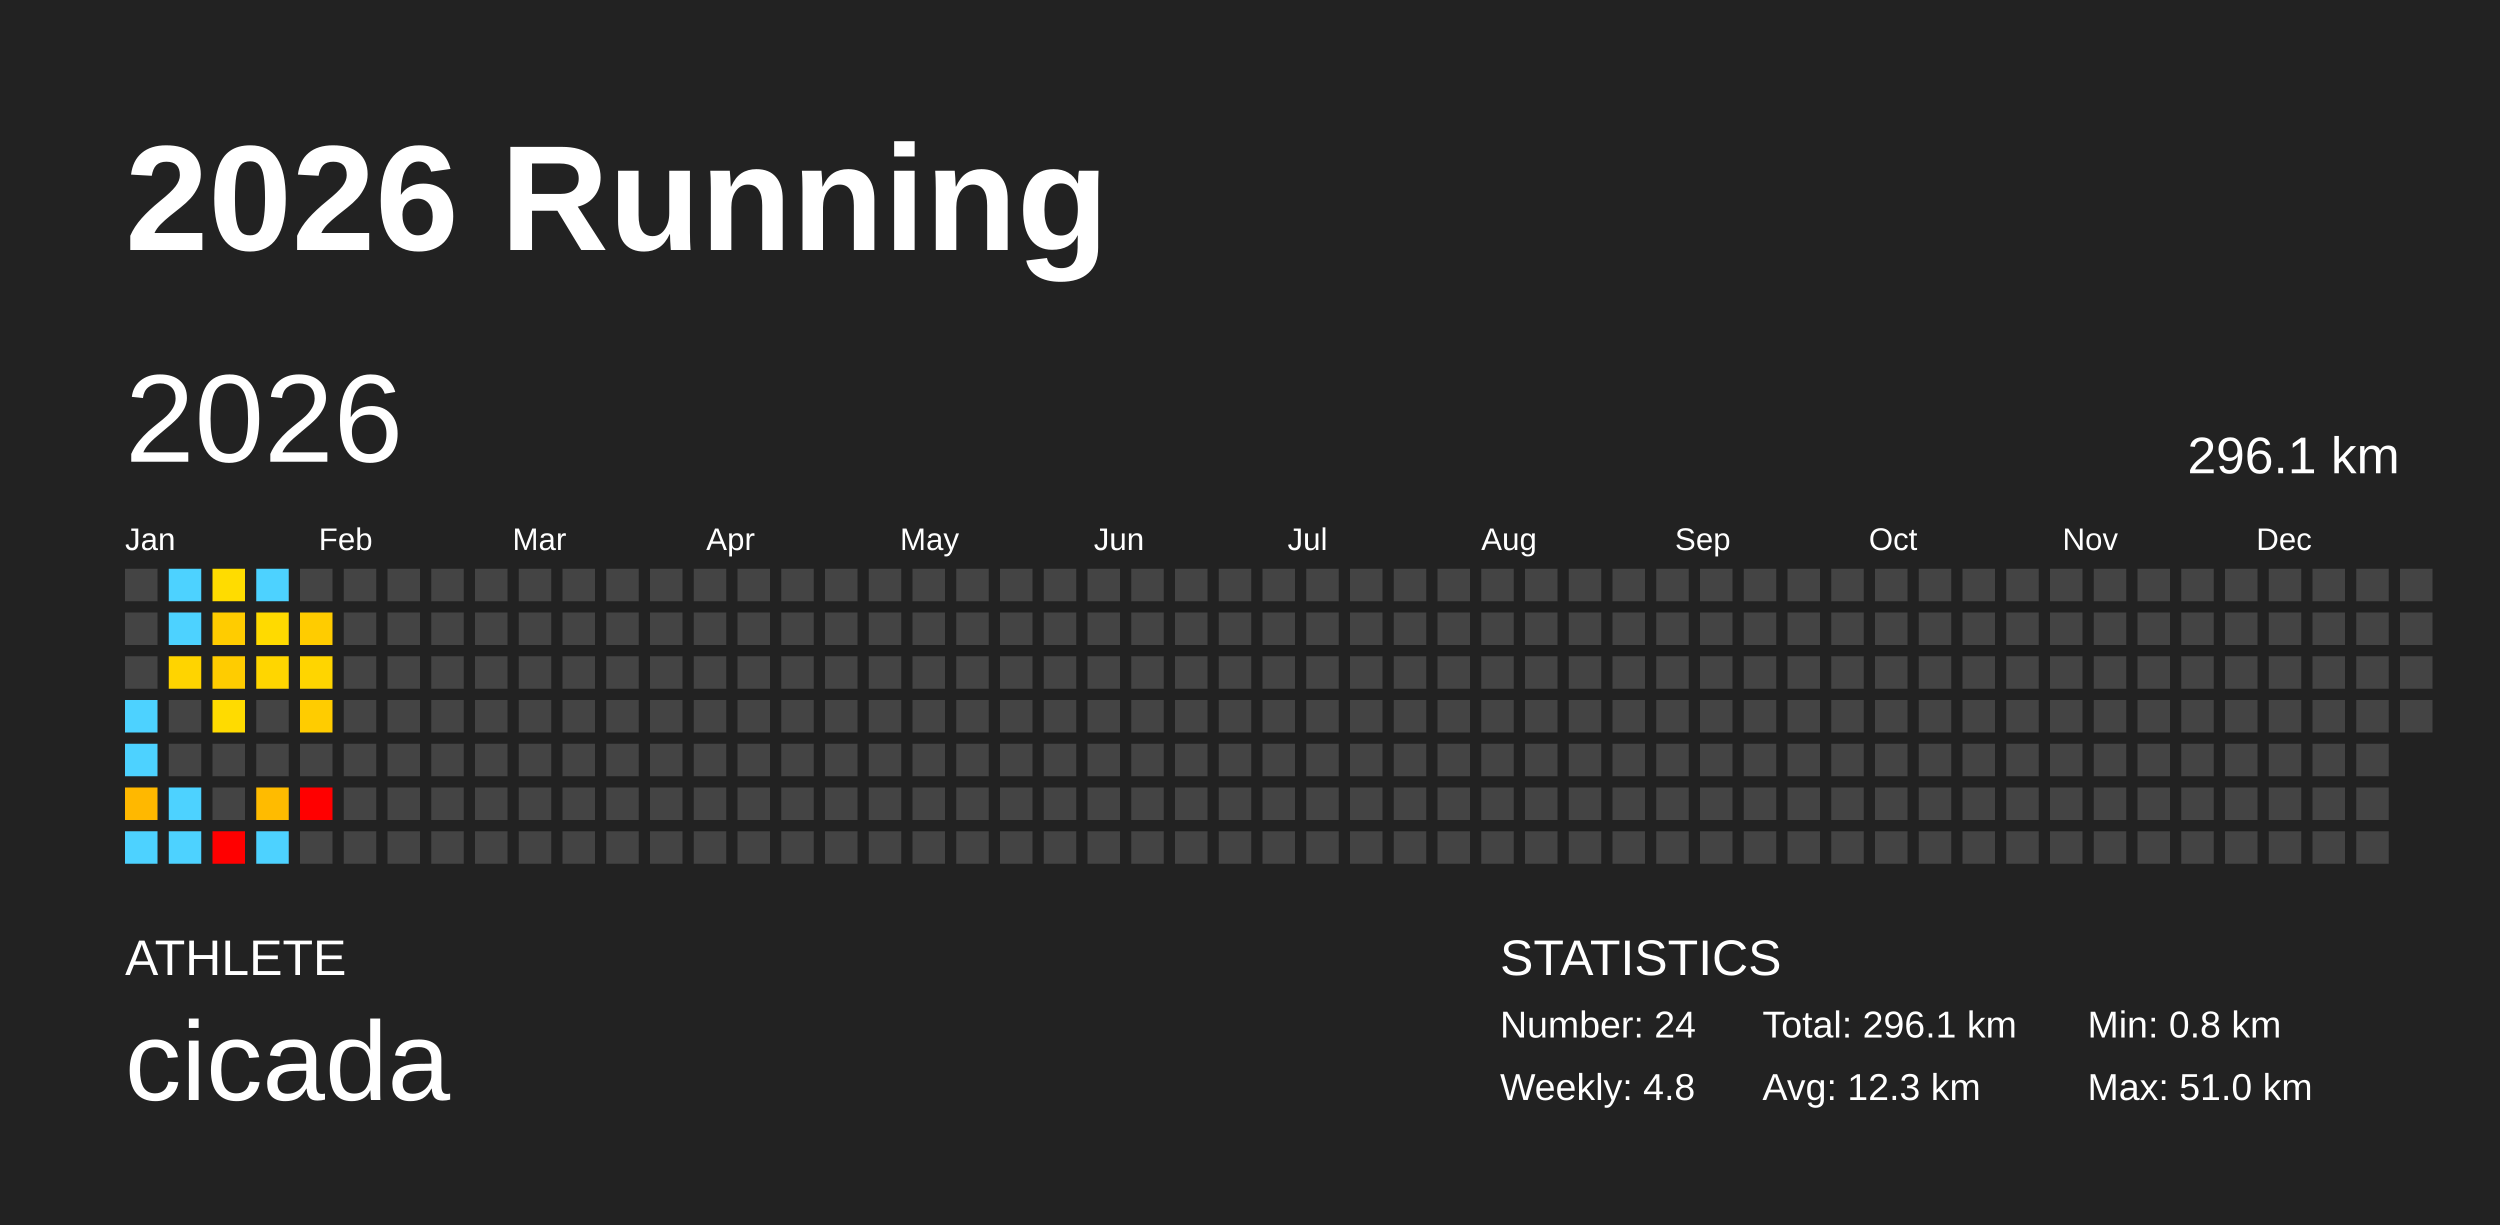
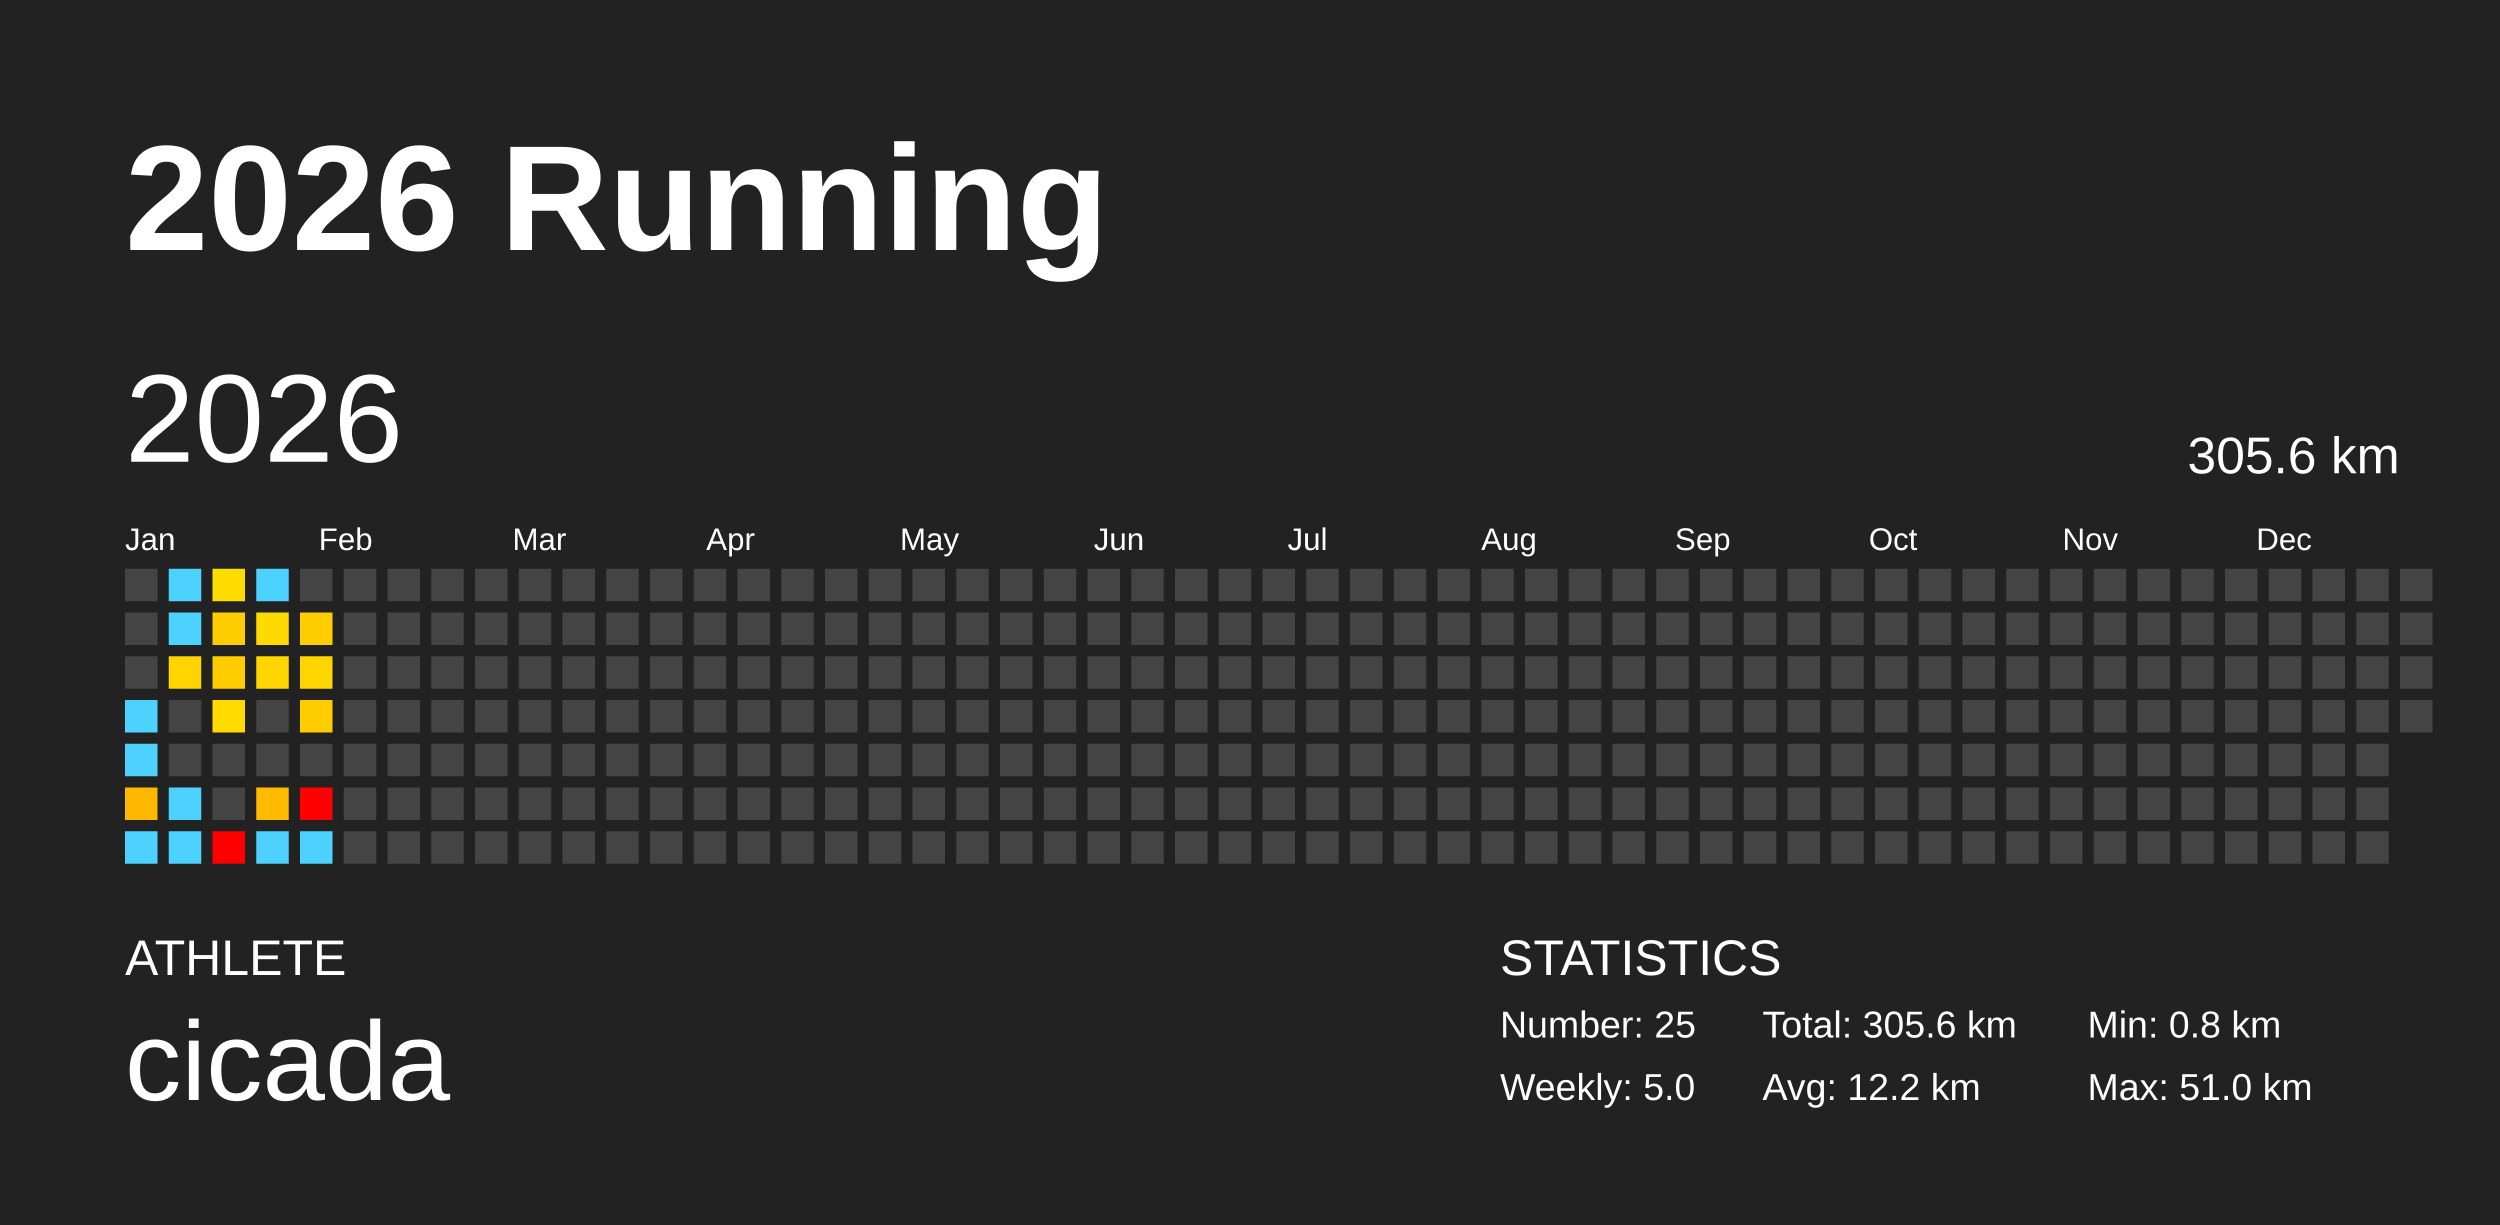
<svg xmlns="http://www.w3.org/2000/svg" baseProfile="full" height="98mm" version="1.1" viewBox="0,0,200,98" width="200mm">
  <defs />
  <rect fill="#222222" height="98" width="200" x="0" y="0" />
  <text fill="#FFFFFF" style="font-size:12px; font-family:Arial; font-weight:bold;" x="10" y="20">2026 Running</text>
  <text fill="#FFFFFF" style="font-size:4px; font-family:Arial" x="10" y="78">ATHLETE</text>
  <text fill="#FFFFFF" style="font-size:9px; font-family:Arial" x="10" y="88">cicada</text>
  <text fill="#FFFFFF" style="font-size:4px; font-family:Arial" x="120" y="78">STATISTICS</text>
-   <text fill="#FFFFFF" style="font-size:3px; font-family:Arial" x="120" y="83">Number: 24</text>
-   <text fill="#FFFFFF" style="font-size:3px; font-family:Arial" x="120" y="88">Weekly: 4.8</text>
-   <text fill="#FFFFFF" style="font-size:3px; font-family:Arial" x="141" y="83">Total: 296.1 km</text>
-   <text fill="#FFFFFF" style="font-size:3px; font-family:Arial" x="141" y="88">Avg: 12.3 km</text>
+   <text fill="#FFFFFF" style="font-size:3px; font-family:Arial" x="120" y="83">Number: 25</text>
+   <text fill="#FFFFFF" style="font-size:3px; font-family:Arial" x="120" y="88">Weekly: 5.0</text>
+   <text fill="#FFFFFF" style="font-size:3px; font-family:Arial" x="141" y="83">Total: 305.6 km</text>
+   <text fill="#FFFFFF" style="font-size:3px; font-family:Arial" x="141" y="88">Avg: 12.2 km</text>
  <text fill="#FFFFFF" style="font-size:3px; font-family:Arial" x="167" y="83">Min: 0.8 km</text>
  <text fill="#FFFFFF" style="font-size:3px; font-family:Arial" x="167" y="88">Max: 51.0 km</text>
  <text dominant-baseline="hanging" fill="#FFFFFF" style="font-size:10.0px; font-family:Arial;" x="10" y="30">2026</text>
-   <text dominant-baseline="hanging" fill="#FFFFFF" style="font-size:4.125px; font-family:Arial;" x="175" y="35">296.1 km</text>
+   <text dominant-baseline="hanging" fill="#FFFFFF" style="font-size:4.125px; font-family:Arial;" x="175" y="35">305.6 km</text>
  <text fill="#FFFFFF" style="font-size:2.5px; font-family:Arial" x="10.0" y="44">Jan</text>
  <text fill="#FFFFFF" style="font-size:2.5px; font-family:Arial" x="25.5" y="44">Feb</text>
  <text fill="#FFFFFF" style="font-size:2.5px; font-family:Arial" x="41.0" y="44">Mar</text>
  <text fill="#FFFFFF" style="font-size:2.5px; font-family:Arial" x="56.5" y="44">Apr</text>
  <text fill="#FFFFFF" style="font-size:2.5px; font-family:Arial" x="72.0" y="44">May</text>
  <text fill="#FFFFFF" style="font-size:2.5px; font-family:Arial" x="87.5" y="44">Jun</text>
  <text fill="#FFFFFF" style="font-size:2.5px; font-family:Arial" x="103.0" y="44">Jul</text>
  <text fill="#FFFFFF" style="font-size:2.5px; font-family:Arial" x="118.5" y="44">Aug</text>
  <text fill="#FFFFFF" style="font-size:2.5px; font-family:Arial" x="134.0" y="44">Sep</text>
  <text fill="#FFFFFF" style="font-size:2.5px; font-family:Arial" x="149.5" y="44">Oct</text>
  <text fill="#FFFFFF" style="font-size:2.5px; font-family:Arial" x="165.0" y="44">Nov</text>
  <text fill="#FFFFFF" style="font-size:2.5px; font-family:Arial" x="180.5" y="44">Dec</text>
  <rect fill="#444444" height="2.6" width="2.6" x="10.0" y="45.5" />
  <rect fill="#444444" height="2.6" width="2.6" x="10.0" y="49.0" />
  <rect fill="#444444" height="2.6" width="2.6" x="10.0" y="52.5" />
  <rect fill="#4dd2ff" height="2.6" width="2.6" x="10.0" y="56.0" />
  <rect fill="#4dd2ff" height="2.6" width="2.6" x="10.0" y="59.5" />
  <rect fill="#ffb800" height="2.6" width="2.6" x="10.0" y="63.0" />
  <rect fill="#4dd2ff" height="2.6" width="2.6" x="10.0" y="66.5" />
  <rect fill="#4dd2ff" height="2.6" width="2.6" x="13.5" y="45.5" />
  <rect fill="#4dd2ff" height="2.6" width="2.6" x="13.5" y="49.0" />
  <rect fill="#ffd400" height="2.6" width="2.6" x="13.5" y="52.5" />
  <rect fill="#444444" height="2.6" width="2.6" x="13.5" y="56.0" />
  <rect fill="#444444" height="2.6" width="2.6" x="13.5" y="59.5" />
  <rect fill="#4dd2ff" height="2.6" width="2.6" x="13.5" y="63.0" />
  <rect fill="#4dd2ff" height="2.6" width="2.6" x="13.5" y="66.5" />
  <rect fill="#ffdc00" height="2.6" width="2.6" x="17.0" y="45.5" />
  <rect fill="#ffcc00" height="2.6" width="2.6" x="17.0" y="49.0" />
  <rect fill="#ffcc00" height="2.6" width="2.6" x="17.0" y="52.5" />
  <rect fill="#ffdb00" height="2.6" width="2.6" x="17.0" y="56.0" />
  <rect fill="#444444" height="2.6" width="2.6" x="17.0" y="59.5" />
  <rect fill="#444444" height="2.6" width="2.6" x="17.0" y="63.0" />
  <rect fill="red" height="2.6" width="2.6" x="17.0" y="66.5" />
  <rect fill="#4dd2ff" height="2.6" width="2.6" x="20.5" y="45.5" />
  <rect fill="#ffda00" height="2.6" width="2.6" x="20.5" y="49.0" />
  <rect fill="#ffd600" height="2.6" width="2.6" x="20.5" y="52.5" />
  <rect fill="#444444" height="2.6" width="2.6" x="20.5" y="56.0" />
  <rect fill="#444444" height="2.6" width="2.6" x="20.5" y="59.5" />
  <rect fill="#ffbb00" height="2.6" width="2.6" x="20.5" y="63.0" />
  <rect fill="#4dd2ff" height="2.6" width="2.6" x="20.5" y="66.5" />
  <rect fill="#444444" height="2.6" width="2.6" x="24.0" y="45.5" />
  <rect fill="#ffcc00" height="2.6" width="2.6" x="24.0" y="49.0" />
  <rect fill="#ffd500" height="2.6" width="2.6" x="24.0" y="52.5" />
  <rect fill="#ffcc00" height="2.6" width="2.6" x="24.0" y="56.0" />
  <rect fill="#444444" height="2.6" width="2.6" x="24.0" y="59.5" />
  <rect fill="red" height="2.6" width="2.6" x="24.0" y="63.0" />
-   <rect fill="#444444" height="2.6" width="2.6" x="24.0" y="66.5" />
+   <rect fill="#4dd2ff" height="2.6" width="2.6" x="24.0" y="66.5" />
  <rect fill="#444444" height="2.6" width="2.6" x="27.5" y="45.5" />
  <rect fill="#444444" height="2.6" width="2.6" x="27.5" y="49.0" />
  <rect fill="#444444" height="2.6" width="2.6" x="27.5" y="52.5" />
  <rect fill="#444444" height="2.6" width="2.6" x="27.5" y="56.0" />
  <rect fill="#444444" height="2.6" width="2.6" x="27.5" y="59.5" />
  <rect fill="#444444" height="2.6" width="2.6" x="27.5" y="63.0" />
  <rect fill="#444444" height="2.6" width="2.6" x="27.5" y="66.5" />
  <rect fill="#444444" height="2.6" width="2.6" x="31.0" y="45.5" />
  <rect fill="#444444" height="2.6" width="2.6" x="31.0" y="49.0" />
  <rect fill="#444444" height="2.6" width="2.6" x="31.0" y="52.5" />
  <rect fill="#444444" height="2.6" width="2.6" x="31.0" y="56.0" />
  <rect fill="#444444" height="2.6" width="2.6" x="31.0" y="59.5" />
  <rect fill="#444444" height="2.6" width="2.6" x="31.0" y="63.0" />
  <rect fill="#444444" height="2.6" width="2.6" x="31.0" y="66.5" />
  <rect fill="#444444" height="2.6" width="2.6" x="34.5" y="45.5" />
  <rect fill="#444444" height="2.6" width="2.6" x="34.5" y="49.0" />
  <rect fill="#444444" height="2.6" width="2.6" x="34.5" y="52.5" />
  <rect fill="#444444" height="2.6" width="2.6" x="34.5" y="56.0" />
  <rect fill="#444444" height="2.6" width="2.6" x="34.5" y="59.5" />
  <rect fill="#444444" height="2.6" width="2.6" x="34.5" y="63.0" />
  <rect fill="#444444" height="2.6" width="2.6" x="34.5" y="66.5" />
  <rect fill="#444444" height="2.6" width="2.6" x="38.0" y="45.5" />
  <rect fill="#444444" height="2.6" width="2.6" x="38.0" y="49.0" />
  <rect fill="#444444" height="2.6" width="2.6" x="38.0" y="52.5" />
  <rect fill="#444444" height="2.6" width="2.6" x="38.0" y="56.0" />
  <rect fill="#444444" height="2.6" width="2.6" x="38.0" y="59.5" />
  <rect fill="#444444" height="2.6" width="2.6" x="38.0" y="63.0" />
  <rect fill="#444444" height="2.6" width="2.6" x="38.0" y="66.5" />
  <rect fill="#444444" height="2.6" width="2.6" x="41.5" y="45.5" />
  <rect fill="#444444" height="2.6" width="2.6" x="41.5" y="49.0" />
  <rect fill="#444444" height="2.6" width="2.6" x="41.5" y="52.5" />
  <rect fill="#444444" height="2.6" width="2.6" x="41.5" y="56.0" />
  <rect fill="#444444" height="2.6" width="2.6" x="41.5" y="59.5" />
  <rect fill="#444444" height="2.6" width="2.6" x="41.5" y="63.0" />
  <rect fill="#444444" height="2.6" width="2.6" x="41.5" y="66.5" />
  <rect fill="#444444" height="2.6" width="2.6" x="45.0" y="45.5" />
  <rect fill="#444444" height="2.6" width="2.6" x="45.0" y="49.0" />
  <rect fill="#444444" height="2.6" width="2.6" x="45.0" y="52.5" />
  <rect fill="#444444" height="2.6" width="2.6" x="45.0" y="56.0" />
  <rect fill="#444444" height="2.6" width="2.6" x="45.0" y="59.5" />
  <rect fill="#444444" height="2.6" width="2.6" x="45.0" y="63.0" />
  <rect fill="#444444" height="2.6" width="2.6" x="45.0" y="66.5" />
  <rect fill="#444444" height="2.6" width="2.6" x="48.5" y="45.5" />
  <rect fill="#444444" height="2.6" width="2.6" x="48.5" y="49.0" />
  <rect fill="#444444" height="2.6" width="2.6" x="48.5" y="52.5" />
  <rect fill="#444444" height="2.6" width="2.6" x="48.5" y="56.0" />
  <rect fill="#444444" height="2.6" width="2.6" x="48.5" y="59.5" />
  <rect fill="#444444" height="2.6" width="2.6" x="48.5" y="63.0" />
  <rect fill="#444444" height="2.6" width="2.6" x="48.5" y="66.5" />
  <rect fill="#444444" height="2.6" width="2.6" x="52.0" y="45.5" />
  <rect fill="#444444" height="2.6" width="2.6" x="52.0" y="49.0" />
  <rect fill="#444444" height="2.6" width="2.6" x="52.0" y="52.5" />
  <rect fill="#444444" height="2.6" width="2.6" x="52.0" y="56.0" />
  <rect fill="#444444" height="2.6" width="2.6" x="52.0" y="59.5" />
  <rect fill="#444444" height="2.6" width="2.6" x="52.0" y="63.0" />
  <rect fill="#444444" height="2.6" width="2.6" x="52.0" y="66.5" />
  <rect fill="#444444" height="2.6" width="2.6" x="55.5" y="45.5" />
  <rect fill="#444444" height="2.6" width="2.6" x="55.5" y="49.0" />
  <rect fill="#444444" height="2.6" width="2.6" x="55.5" y="52.5" />
  <rect fill="#444444" height="2.6" width="2.6" x="55.5" y="56.0" />
  <rect fill="#444444" height="2.6" width="2.6" x="55.5" y="59.5" />
  <rect fill="#444444" height="2.6" width="2.6" x="55.5" y="63.0" />
  <rect fill="#444444" height="2.6" width="2.6" x="55.5" y="66.5" />
  <rect fill="#444444" height="2.6" width="2.6" x="59.0" y="45.5" />
  <rect fill="#444444" height="2.6" width="2.6" x="59.0" y="49.0" />
  <rect fill="#444444" height="2.6" width="2.6" x="59.0" y="52.5" />
  <rect fill="#444444" height="2.6" width="2.6" x="59.0" y="56.0" />
  <rect fill="#444444" height="2.6" width="2.6" x="59.0" y="59.5" />
  <rect fill="#444444" height="2.6" width="2.6" x="59.0" y="63.0" />
  <rect fill="#444444" height="2.6" width="2.6" x="59.0" y="66.5" />
  <rect fill="#444444" height="2.6" width="2.6" x="62.5" y="45.5" />
  <rect fill="#444444" height="2.6" width="2.6" x="62.5" y="49.0" />
  <rect fill="#444444" height="2.6" width="2.6" x="62.5" y="52.5" />
  <rect fill="#444444" height="2.6" width="2.6" x="62.5" y="56.0" />
  <rect fill="#444444" height="2.6" width="2.6" x="62.5" y="59.5" />
  <rect fill="#444444" height="2.6" width="2.6" x="62.5" y="63.0" />
  <rect fill="#444444" height="2.6" width="2.6" x="62.5" y="66.5" />
  <rect fill="#444444" height="2.6" width="2.6" x="66.0" y="45.5" />
  <rect fill="#444444" height="2.6" width="2.6" x="66.0" y="49.0" />
  <rect fill="#444444" height="2.6" width="2.6" x="66.0" y="52.5" />
  <rect fill="#444444" height="2.6" width="2.6" x="66.0" y="56.0" />
  <rect fill="#444444" height="2.6" width="2.6" x="66.0" y="59.5" />
  <rect fill="#444444" height="2.6" width="2.6" x="66.0" y="63.0" />
  <rect fill="#444444" height="2.6" width="2.6" x="66.0" y="66.5" />
  <rect fill="#444444" height="2.6" width="2.6" x="69.5" y="45.5" />
  <rect fill="#444444" height="2.6" width="2.6" x="69.5" y="49.0" />
  <rect fill="#444444" height="2.6" width="2.6" x="69.5" y="52.5" />
  <rect fill="#444444" height="2.6" width="2.6" x="69.5" y="56.0" />
  <rect fill="#444444" height="2.6" width="2.6" x="69.5" y="59.5" />
  <rect fill="#444444" height="2.6" width="2.6" x="69.5" y="63.0" />
  <rect fill="#444444" height="2.6" width="2.6" x="69.5" y="66.5" />
  <rect fill="#444444" height="2.6" width="2.6" x="73.0" y="45.5" />
  <rect fill="#444444" height="2.6" width="2.6" x="73.0" y="49.0" />
  <rect fill="#444444" height="2.6" width="2.6" x="73.0" y="52.5" />
  <rect fill="#444444" height="2.6" width="2.6" x="73.0" y="56.0" />
  <rect fill="#444444" height="2.6" width="2.6" x="73.0" y="59.5" />
  <rect fill="#444444" height="2.6" width="2.6" x="73.0" y="63.0" />
  <rect fill="#444444" height="2.6" width="2.6" x="73.0" y="66.5" />
  <rect fill="#444444" height="2.6" width="2.6" x="76.5" y="45.5" />
  <rect fill="#444444" height="2.6" width="2.6" x="76.5" y="49.0" />
  <rect fill="#444444" height="2.6" width="2.6" x="76.5" y="52.5" />
  <rect fill="#444444" height="2.6" width="2.6" x="76.5" y="56.0" />
  <rect fill="#444444" height="2.6" width="2.6" x="76.5" y="59.5" />
  <rect fill="#444444" height="2.6" width="2.6" x="76.5" y="63.0" />
  <rect fill="#444444" height="2.6" width="2.6" x="76.5" y="66.5" />
  <rect fill="#444444" height="2.6" width="2.6" x="80.0" y="45.5" />
  <rect fill="#444444" height="2.6" width="2.6" x="80.0" y="49.0" />
  <rect fill="#444444" height="2.6" width="2.6" x="80.0" y="52.5" />
  <rect fill="#444444" height="2.6" width="2.6" x="80.0" y="56.0" />
  <rect fill="#444444" height="2.6" width="2.6" x="80.0" y="59.5" />
  <rect fill="#444444" height="2.6" width="2.6" x="80.0" y="63.0" />
  <rect fill="#444444" height="2.6" width="2.6" x="80.0" y="66.5" />
  <rect fill="#444444" height="2.6" width="2.6" x="83.5" y="45.5" />
  <rect fill="#444444" height="2.6" width="2.6" x="83.5" y="49.0" />
  <rect fill="#444444" height="2.6" width="2.6" x="83.5" y="52.5" />
  <rect fill="#444444" height="2.6" width="2.6" x="83.5" y="56.0" />
  <rect fill="#444444" height="2.6" width="2.6" x="83.5" y="59.5" />
  <rect fill="#444444" height="2.6" width="2.6" x="83.5" y="63.0" />
  <rect fill="#444444" height="2.6" width="2.6" x="83.5" y="66.5" />
  <rect fill="#444444" height="2.6" width="2.6" x="87.0" y="45.5" />
  <rect fill="#444444" height="2.6" width="2.6" x="87.0" y="49.0" />
  <rect fill="#444444" height="2.6" width="2.6" x="87.0" y="52.5" />
  <rect fill="#444444" height="2.6" width="2.6" x="87.0" y="56.0" />
  <rect fill="#444444" height="2.6" width="2.6" x="87.0" y="59.5" />
  <rect fill="#444444" height="2.6" width="2.6" x="87.0" y="63.0" />
  <rect fill="#444444" height="2.6" width="2.6" x="87.0" y="66.5" />
  <rect fill="#444444" height="2.6" width="2.6" x="90.5" y="45.5" />
  <rect fill="#444444" height="2.6" width="2.6" x="90.5" y="49.0" />
  <rect fill="#444444" height="2.6" width="2.6" x="90.5" y="52.5" />
  <rect fill="#444444" height="2.6" width="2.6" x="90.5" y="56.0" />
  <rect fill="#444444" height="2.6" width="2.6" x="90.5" y="59.5" />
  <rect fill="#444444" height="2.6" width="2.6" x="90.5" y="63.0" />
  <rect fill="#444444" height="2.6" width="2.6" x="90.5" y="66.5" />
  <rect fill="#444444" height="2.6" width="2.6" x="94.0" y="45.5" />
  <rect fill="#444444" height="2.6" width="2.6" x="94.0" y="49.0" />
  <rect fill="#444444" height="2.6" width="2.6" x="94.0" y="52.5" />
  <rect fill="#444444" height="2.6" width="2.6" x="94.0" y="56.0" />
  <rect fill="#444444" height="2.6" width="2.6" x="94.0" y="59.5" />
  <rect fill="#444444" height="2.6" width="2.6" x="94.0" y="63.0" />
  <rect fill="#444444" height="2.6" width="2.6" x="94.0" y="66.5" />
  <rect fill="#444444" height="2.6" width="2.6" x="97.5" y="45.5" />
  <rect fill="#444444" height="2.6" width="2.6" x="97.5" y="49.0" />
  <rect fill="#444444" height="2.6" width="2.6" x="97.5" y="52.5" />
  <rect fill="#444444" height="2.6" width="2.6" x="97.5" y="56.0" />
  <rect fill="#444444" height="2.6" width="2.6" x="97.5" y="59.5" />
  <rect fill="#444444" height="2.6" width="2.6" x="97.5" y="63.0" />
  <rect fill="#444444" height="2.6" width="2.6" x="97.5" y="66.5" />
  <rect fill="#444444" height="2.6" width="2.6" x="101.0" y="45.5" />
  <rect fill="#444444" height="2.6" width="2.6" x="101.0" y="49.0" />
  <rect fill="#444444" height="2.6" width="2.6" x="101.0" y="52.5" />
  <rect fill="#444444" height="2.6" width="2.6" x="101.0" y="56.0" />
  <rect fill="#444444" height="2.6" width="2.6" x="101.0" y="59.5" />
  <rect fill="#444444" height="2.6" width="2.6" x="101.0" y="63.0" />
  <rect fill="#444444" height="2.6" width="2.6" x="101.0" y="66.5" />
  <rect fill="#444444" height="2.6" width="2.6" x="104.5" y="45.5" />
  <rect fill="#444444" height="2.6" width="2.6" x="104.5" y="49.0" />
  <rect fill="#444444" height="2.6" width="2.6" x="104.5" y="52.5" />
  <rect fill="#444444" height="2.6" width="2.6" x="104.5" y="56.0" />
  <rect fill="#444444" height="2.6" width="2.6" x="104.5" y="59.5" />
  <rect fill="#444444" height="2.6" width="2.6" x="104.5" y="63.0" />
  <rect fill="#444444" height="2.6" width="2.6" x="104.5" y="66.5" />
  <rect fill="#444444" height="2.6" width="2.6" x="108.0" y="45.5" />
  <rect fill="#444444" height="2.6" width="2.6" x="108.0" y="49.0" />
  <rect fill="#444444" height="2.6" width="2.6" x="108.0" y="52.5" />
  <rect fill="#444444" height="2.6" width="2.6" x="108.0" y="56.0" />
  <rect fill="#444444" height="2.6" width="2.6" x="108.0" y="59.5" />
  <rect fill="#444444" height="2.6" width="2.6" x="108.0" y="63.0" />
  <rect fill="#444444" height="2.6" width="2.6" x="108.0" y="66.5" />
  <rect fill="#444444" height="2.6" width="2.6" x="111.5" y="45.5" />
  <rect fill="#444444" height="2.6" width="2.6" x="111.5" y="49.0" />
  <rect fill="#444444" height="2.6" width="2.6" x="111.5" y="52.5" />
  <rect fill="#444444" height="2.6" width="2.6" x="111.5" y="56.0" />
  <rect fill="#444444" height="2.6" width="2.6" x="111.5" y="59.5" />
  <rect fill="#444444" height="2.6" width="2.6" x="111.5" y="63.0" />
  <rect fill="#444444" height="2.6" width="2.6" x="111.5" y="66.5" />
  <rect fill="#444444" height="2.6" width="2.6" x="115.0" y="45.5" />
  <rect fill="#444444" height="2.6" width="2.6" x="115.0" y="49.0" />
  <rect fill="#444444" height="2.6" width="2.6" x="115.0" y="52.5" />
  <rect fill="#444444" height="2.6" width="2.6" x="115.0" y="56.0" />
  <rect fill="#444444" height="2.6" width="2.6" x="115.0" y="59.5" />
  <rect fill="#444444" height="2.6" width="2.6" x="115.0" y="63.0" />
  <rect fill="#444444" height="2.6" width="2.6" x="115.0" y="66.5" />
  <rect fill="#444444" height="2.6" width="2.6" x="118.5" y="45.5" />
  <rect fill="#444444" height="2.6" width="2.6" x="118.5" y="49.0" />
  <rect fill="#444444" height="2.6" width="2.6" x="118.5" y="52.5" />
  <rect fill="#444444" height="2.6" width="2.6" x="118.5" y="56.0" />
  <rect fill="#444444" height="2.6" width="2.6" x="118.5" y="59.5" />
  <rect fill="#444444" height="2.6" width="2.6" x="118.5" y="63.0" />
  <rect fill="#444444" height="2.6" width="2.6" x="118.5" y="66.5" />
  <rect fill="#444444" height="2.6" width="2.6" x="122.0" y="45.5" />
  <rect fill="#444444" height="2.6" width="2.6" x="122.0" y="49.0" />
  <rect fill="#444444" height="2.6" width="2.6" x="122.0" y="52.5" />
  <rect fill="#444444" height="2.6" width="2.6" x="122.0" y="56.0" />
  <rect fill="#444444" height="2.6" width="2.6" x="122.0" y="59.5" />
  <rect fill="#444444" height="2.6" width="2.6" x="122.0" y="63.0" />
  <rect fill="#444444" height="2.6" width="2.6" x="122.0" y="66.5" />
  <rect fill="#444444" height="2.6" width="2.6" x="125.5" y="45.5" />
  <rect fill="#444444" height="2.6" width="2.6" x="125.5" y="49.0" />
  <rect fill="#444444" height="2.6" width="2.6" x="125.5" y="52.5" />
  <rect fill="#444444" height="2.6" width="2.6" x="125.5" y="56.0" />
  <rect fill="#444444" height="2.6" width="2.6" x="125.5" y="59.5" />
  <rect fill="#444444" height="2.6" width="2.6" x="125.5" y="63.0" />
  <rect fill="#444444" height="2.6" width="2.6" x="125.5" y="66.5" />
  <rect fill="#444444" height="2.6" width="2.6" x="129.0" y="45.5" />
  <rect fill="#444444" height="2.6" width="2.6" x="129.0" y="49.0" />
  <rect fill="#444444" height="2.6" width="2.6" x="129.0" y="52.5" />
  <rect fill="#444444" height="2.6" width="2.6" x="129.0" y="56.0" />
  <rect fill="#444444" height="2.6" width="2.6" x="129.0" y="59.5" />
  <rect fill="#444444" height="2.6" width="2.6" x="129.0" y="63.0" />
  <rect fill="#444444" height="2.6" width="2.6" x="129.0" y="66.5" />
  <rect fill="#444444" height="2.6" width="2.6" x="132.5" y="45.5" />
  <rect fill="#444444" height="2.6" width="2.6" x="132.5" y="49.0" />
  <rect fill="#444444" height="2.6" width="2.6" x="132.5" y="52.5" />
  <rect fill="#444444" height="2.6" width="2.6" x="132.5" y="56.0" />
  <rect fill="#444444" height="2.6" width="2.6" x="132.5" y="59.5" />
  <rect fill="#444444" height="2.6" width="2.6" x="132.5" y="63.0" />
  <rect fill="#444444" height="2.6" width="2.6" x="132.5" y="66.5" />
  <rect fill="#444444" height="2.6" width="2.6" x="136.0" y="45.5" />
  <rect fill="#444444" height="2.6" width="2.6" x="136.0" y="49.0" />
  <rect fill="#444444" height="2.6" width="2.6" x="136.0" y="52.5" />
  <rect fill="#444444" height="2.6" width="2.6" x="136.0" y="56.0" />
  <rect fill="#444444" height="2.6" width="2.6" x="136.0" y="59.5" />
  <rect fill="#444444" height="2.6" width="2.6" x="136.0" y="63.0" />
  <rect fill="#444444" height="2.6" width="2.6" x="136.0" y="66.5" />
  <rect fill="#444444" height="2.6" width="2.6" x="139.5" y="45.5" />
  <rect fill="#444444" height="2.6" width="2.6" x="139.5" y="49.0" />
  <rect fill="#444444" height="2.6" width="2.6" x="139.5" y="52.5" />
  <rect fill="#444444" height="2.6" width="2.6" x="139.5" y="56.0" />
  <rect fill="#444444" height="2.6" width="2.6" x="139.5" y="59.5" />
  <rect fill="#444444" height="2.6" width="2.6" x="139.5" y="63.0" />
  <rect fill="#444444" height="2.6" width="2.6" x="139.5" y="66.5" />
  <rect fill="#444444" height="2.6" width="2.6" x="143.0" y="45.5" />
  <rect fill="#444444" height="2.6" width="2.6" x="143.0" y="49.0" />
  <rect fill="#444444" height="2.6" width="2.6" x="143.0" y="52.5" />
  <rect fill="#444444" height="2.6" width="2.6" x="143.0" y="56.0" />
  <rect fill="#444444" height="2.6" width="2.6" x="143.0" y="59.5" />
  <rect fill="#444444" height="2.6" width="2.6" x="143.0" y="63.0" />
  <rect fill="#444444" height="2.6" width="2.6" x="143.0" y="66.5" />
  <rect fill="#444444" height="2.6" width="2.6" x="146.5" y="45.5" />
  <rect fill="#444444" height="2.6" width="2.6" x="146.5" y="49.0" />
  <rect fill="#444444" height="2.6" width="2.6" x="146.5" y="52.5" />
  <rect fill="#444444" height="2.6" width="2.6" x="146.5" y="56.0" />
  <rect fill="#444444" height="2.6" width="2.6" x="146.5" y="59.5" />
  <rect fill="#444444" height="2.6" width="2.6" x="146.5" y="63.0" />
  <rect fill="#444444" height="2.6" width="2.6" x="146.5" y="66.5" />
  <rect fill="#444444" height="2.6" width="2.6" x="150.0" y="45.5" />
  <rect fill="#444444" height="2.6" width="2.6" x="150.0" y="49.0" />
  <rect fill="#444444" height="2.6" width="2.6" x="150.0" y="52.5" />
  <rect fill="#444444" height="2.6" width="2.6" x="150.0" y="56.0" />
  <rect fill="#444444" height="2.6" width="2.6" x="150.0" y="59.5" />
  <rect fill="#444444" height="2.6" width="2.6" x="150.0" y="63.0" />
  <rect fill="#444444" height="2.6" width="2.6" x="150.0" y="66.5" />
  <rect fill="#444444" height="2.6" width="2.6" x="153.5" y="45.5" />
  <rect fill="#444444" height="2.6" width="2.6" x="153.5" y="49.0" />
  <rect fill="#444444" height="2.6" width="2.6" x="153.5" y="52.5" />
  <rect fill="#444444" height="2.6" width="2.6" x="153.5" y="56.0" />
  <rect fill="#444444" height="2.6" width="2.6" x="153.5" y="59.5" />
  <rect fill="#444444" height="2.6" width="2.6" x="153.5" y="63.0" />
  <rect fill="#444444" height="2.6" width="2.6" x="153.5" y="66.5" />
  <rect fill="#444444" height="2.6" width="2.6" x="157.0" y="45.5" />
  <rect fill="#444444" height="2.6" width="2.6" x="157.0" y="49.0" />
  <rect fill="#444444" height="2.6" width="2.6" x="157.0" y="52.5" />
  <rect fill="#444444" height="2.6" width="2.6" x="157.0" y="56.0" />
  <rect fill="#444444" height="2.6" width="2.6" x="157.0" y="59.5" />
  <rect fill="#444444" height="2.6" width="2.6" x="157.0" y="63.0" />
  <rect fill="#444444" height="2.6" width="2.6" x="157.0" y="66.5" />
  <rect fill="#444444" height="2.6" width="2.6" x="160.5" y="45.5" />
  <rect fill="#444444" height="2.6" width="2.6" x="160.5" y="49.0" />
  <rect fill="#444444" height="2.6" width="2.6" x="160.5" y="52.5" />
  <rect fill="#444444" height="2.6" width="2.6" x="160.5" y="56.0" />
  <rect fill="#444444" height="2.6" width="2.6" x="160.5" y="59.5" />
  <rect fill="#444444" height="2.6" width="2.6" x="160.5" y="63.0" />
  <rect fill="#444444" height="2.6" width="2.6" x="160.5" y="66.5" />
  <rect fill="#444444" height="2.6" width="2.6" x="164.0" y="45.5" />
  <rect fill="#444444" height="2.6" width="2.6" x="164.0" y="49.0" />
  <rect fill="#444444" height="2.6" width="2.6" x="164.0" y="52.5" />
  <rect fill="#444444" height="2.6" width="2.6" x="164.0" y="56.0" />
  <rect fill="#444444" height="2.6" width="2.6" x="164.0" y="59.5" />
  <rect fill="#444444" height="2.6" width="2.6" x="164.0" y="63.0" />
  <rect fill="#444444" height="2.6" width="2.6" x="164.0" y="66.5" />
  <rect fill="#444444" height="2.6" width="2.6" x="167.5" y="45.5" />
  <rect fill="#444444" height="2.6" width="2.6" x="167.5" y="49.0" />
  <rect fill="#444444" height="2.6" width="2.6" x="167.5" y="52.5" />
  <rect fill="#444444" height="2.6" width="2.6" x="167.5" y="56.0" />
  <rect fill="#444444" height="2.6" width="2.6" x="167.5" y="59.5" />
  <rect fill="#444444" height="2.6" width="2.6" x="167.5" y="63.0" />
  <rect fill="#444444" height="2.6" width="2.6" x="167.5" y="66.5" />
  <rect fill="#444444" height="2.6" width="2.6" x="171.0" y="45.5" />
  <rect fill="#444444" height="2.6" width="2.6" x="171.0" y="49.0" />
  <rect fill="#444444" height="2.6" width="2.6" x="171.0" y="52.5" />
  <rect fill="#444444" height="2.6" width="2.6" x="171.0" y="56.0" />
  <rect fill="#444444" height="2.6" width="2.6" x="171.0" y="59.5" />
  <rect fill="#444444" height="2.6" width="2.6" x="171.0" y="63.0" />
  <rect fill="#444444" height="2.6" width="2.6" x="171.0" y="66.5" />
  <rect fill="#444444" height="2.6" width="2.6" x="174.5" y="45.5" />
  <rect fill="#444444" height="2.6" width="2.6" x="174.5" y="49.0" />
  <rect fill="#444444" height="2.6" width="2.6" x="174.5" y="52.5" />
  <rect fill="#444444" height="2.6" width="2.6" x="174.5" y="56.0" />
  <rect fill="#444444" height="2.6" width="2.6" x="174.5" y="59.5" />
  <rect fill="#444444" height="2.6" width="2.6" x="174.5" y="63.0" />
  <rect fill="#444444" height="2.6" width="2.6" x="174.5" y="66.5" />
  <rect fill="#444444" height="2.6" width="2.6" x="178.0" y="45.5" />
  <rect fill="#444444" height="2.6" width="2.6" x="178.0" y="49.0" />
  <rect fill="#444444" height="2.6" width="2.6" x="178.0" y="52.5" />
  <rect fill="#444444" height="2.6" width="2.6" x="178.0" y="56.0" />
  <rect fill="#444444" height="2.6" width="2.6" x="178.0" y="59.5" />
  <rect fill="#444444" height="2.6" width="2.6" x="178.0" y="63.0" />
  <rect fill="#444444" height="2.6" width="2.6" x="178.0" y="66.5" />
  <rect fill="#444444" height="2.6" width="2.6" x="181.5" y="45.5" />
  <rect fill="#444444" height="2.6" width="2.6" x="181.5" y="49.0" />
  <rect fill="#444444" height="2.6" width="2.6" x="181.5" y="52.5" />
  <rect fill="#444444" height="2.6" width="2.6" x="181.5" y="56.0" />
  <rect fill="#444444" height="2.6" width="2.6" x="181.5" y="59.5" />
  <rect fill="#444444" height="2.6" width="2.6" x="181.5" y="63.0" />
  <rect fill="#444444" height="2.6" width="2.6" x="181.5" y="66.5" />
  <rect fill="#444444" height="2.6" width="2.6" x="185.0" y="45.5" />
  <rect fill="#444444" height="2.6" width="2.6" x="185.0" y="49.0" />
  <rect fill="#444444" height="2.6" width="2.6" x="185.0" y="52.5" />
  <rect fill="#444444" height="2.6" width="2.6" x="185.0" y="56.0" />
  <rect fill="#444444" height="2.6" width="2.6" x="185.0" y="59.5" />
  <rect fill="#444444" height="2.6" width="2.6" x="185.0" y="63.0" />
  <rect fill="#444444" height="2.6" width="2.6" x="185.0" y="66.5" />
  <rect fill="#444444" height="2.6" width="2.6" x="188.5" y="45.5" />
  <rect fill="#444444" height="2.6" width="2.6" x="188.5" y="49.0" />
  <rect fill="#444444" height="2.6" width="2.6" x="188.5" y="52.5" />
  <rect fill="#444444" height="2.6" width="2.6" x="188.5" y="56.0" />
  <rect fill="#444444" height="2.6" width="2.6" x="188.5" y="59.5" />
  <rect fill="#444444" height="2.6" width="2.6" x="188.5" y="63.0" />
  <rect fill="#444444" height="2.6" width="2.6" x="188.5" y="66.5" />
  <rect fill="#444444" height="2.6" width="2.6" x="192.0" y="45.5" />
  <rect fill="#444444" height="2.6" width="2.6" x="192.0" y="49.0" />
  <rect fill="#444444" height="2.6" width="2.6" x="192.0" y="52.5" />
  <rect fill="#444444" height="2.6" width="2.6" x="192.0" y="56.0" />
</svg>
